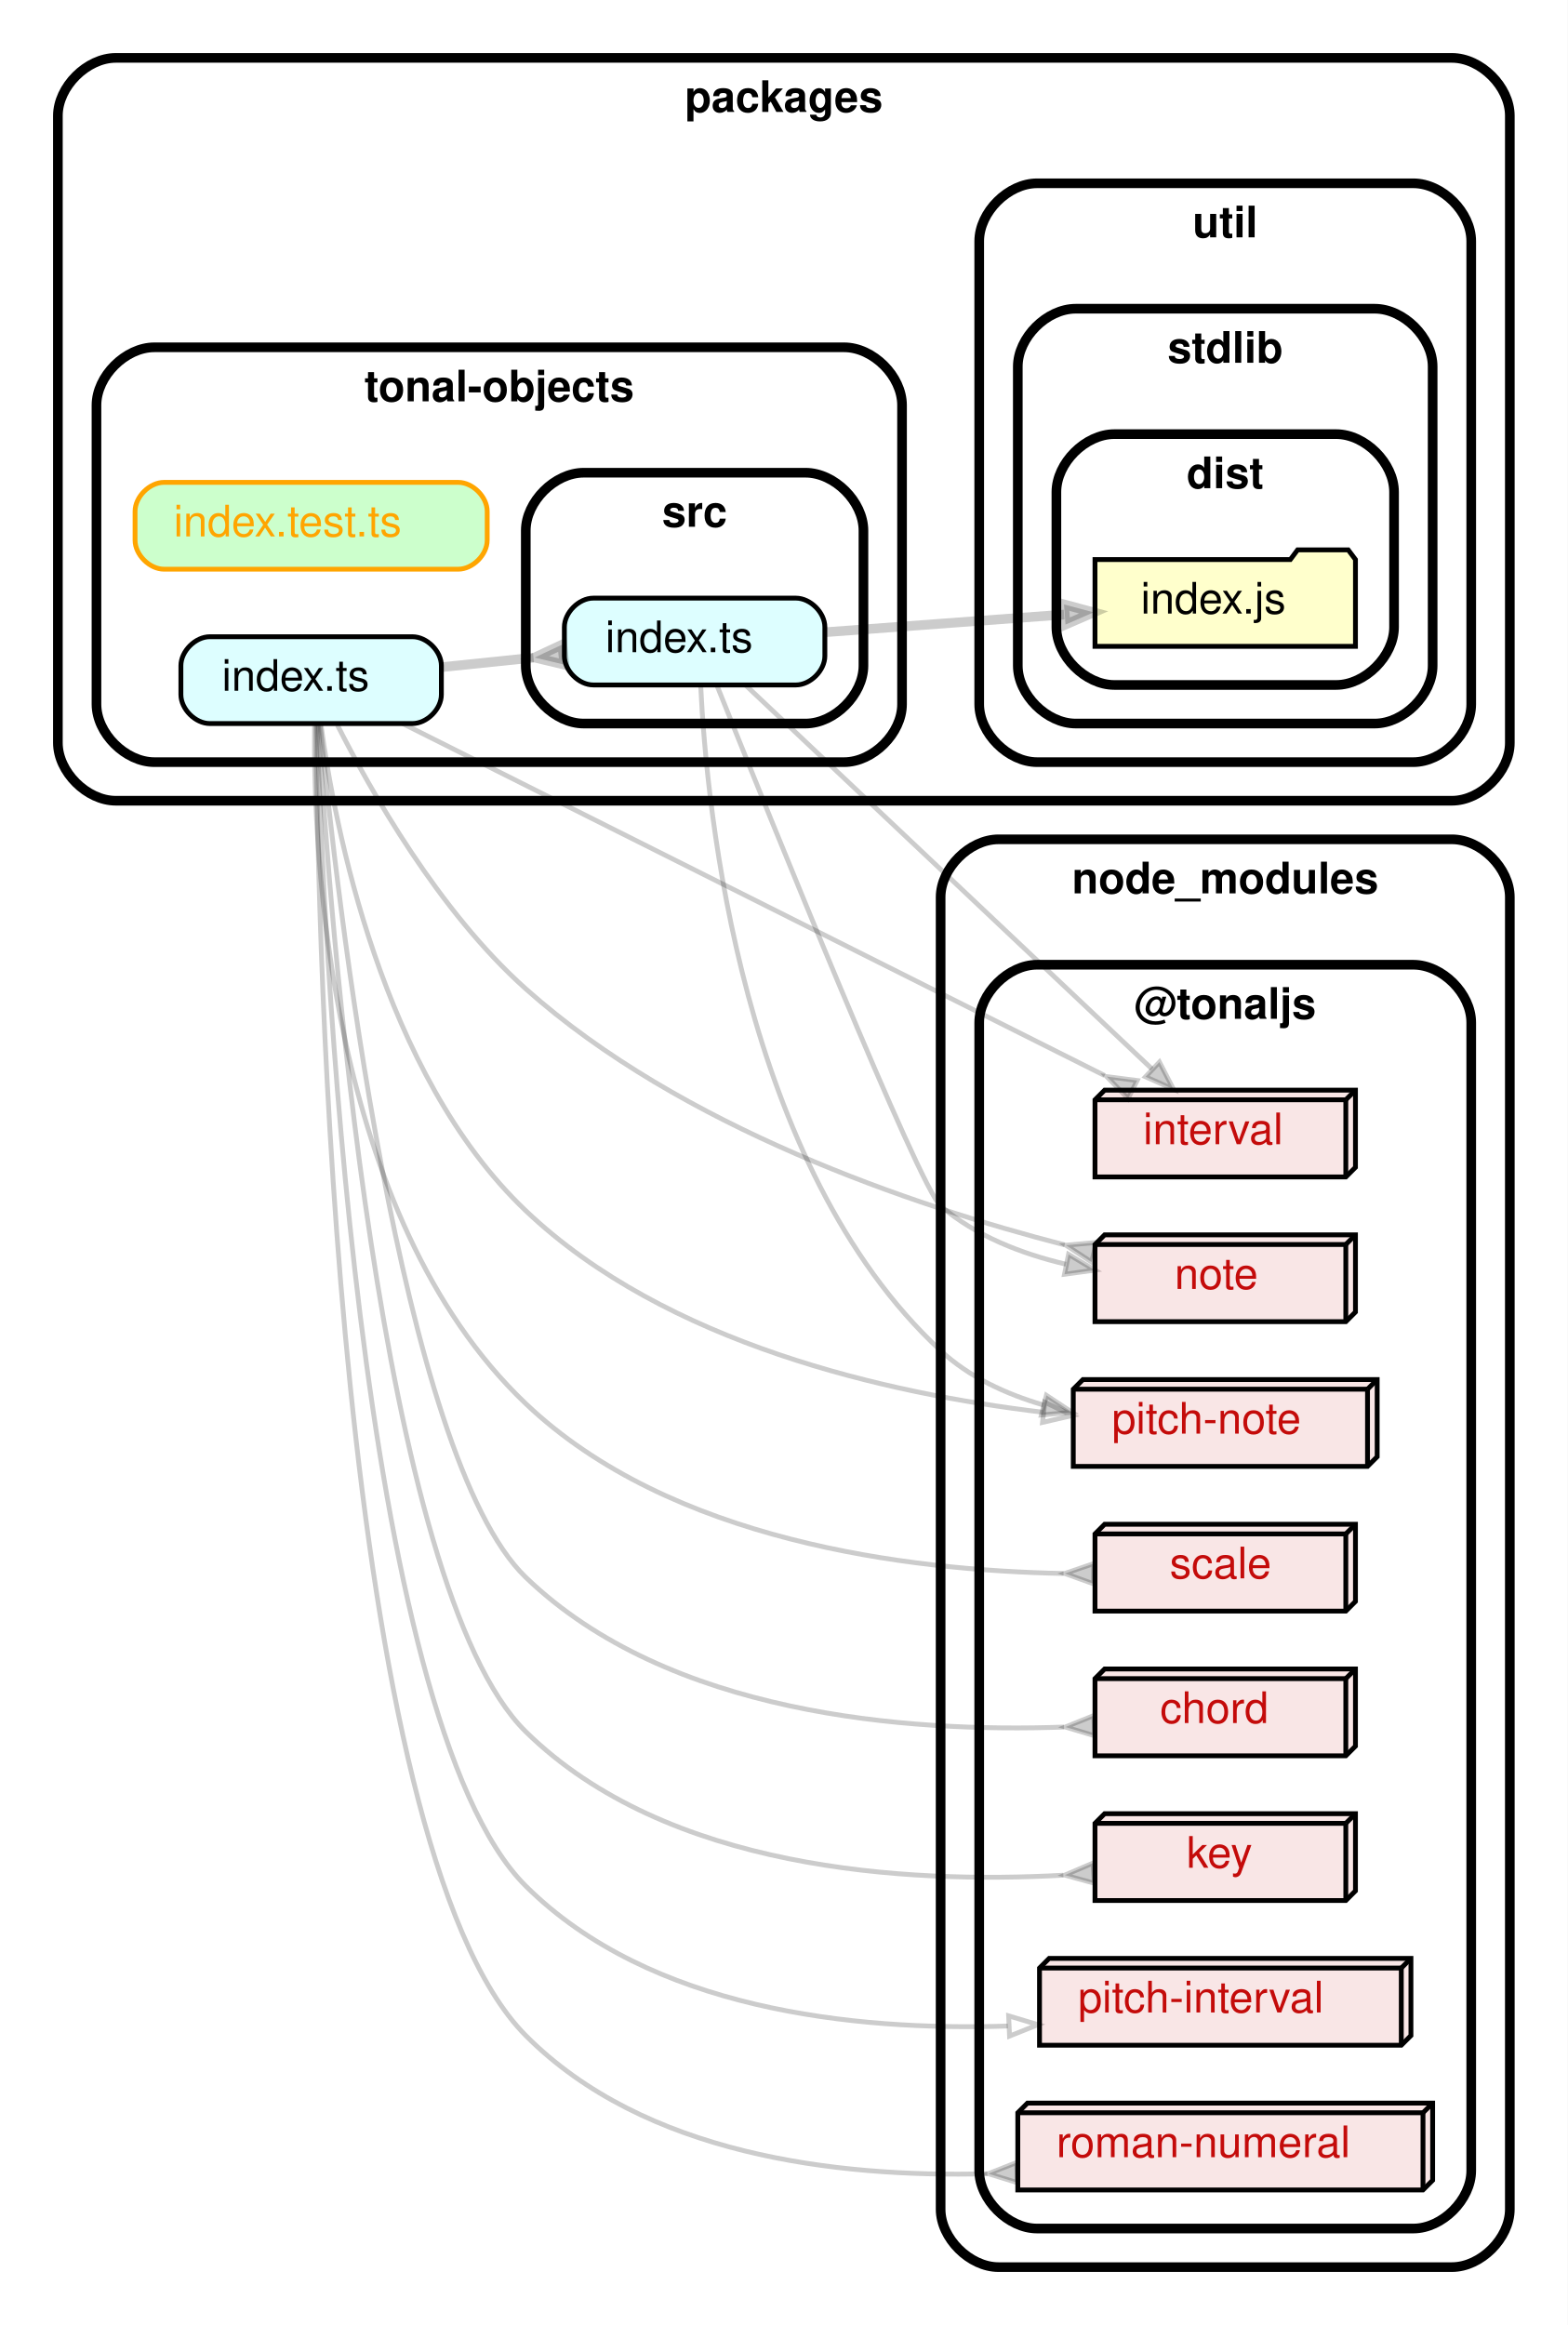
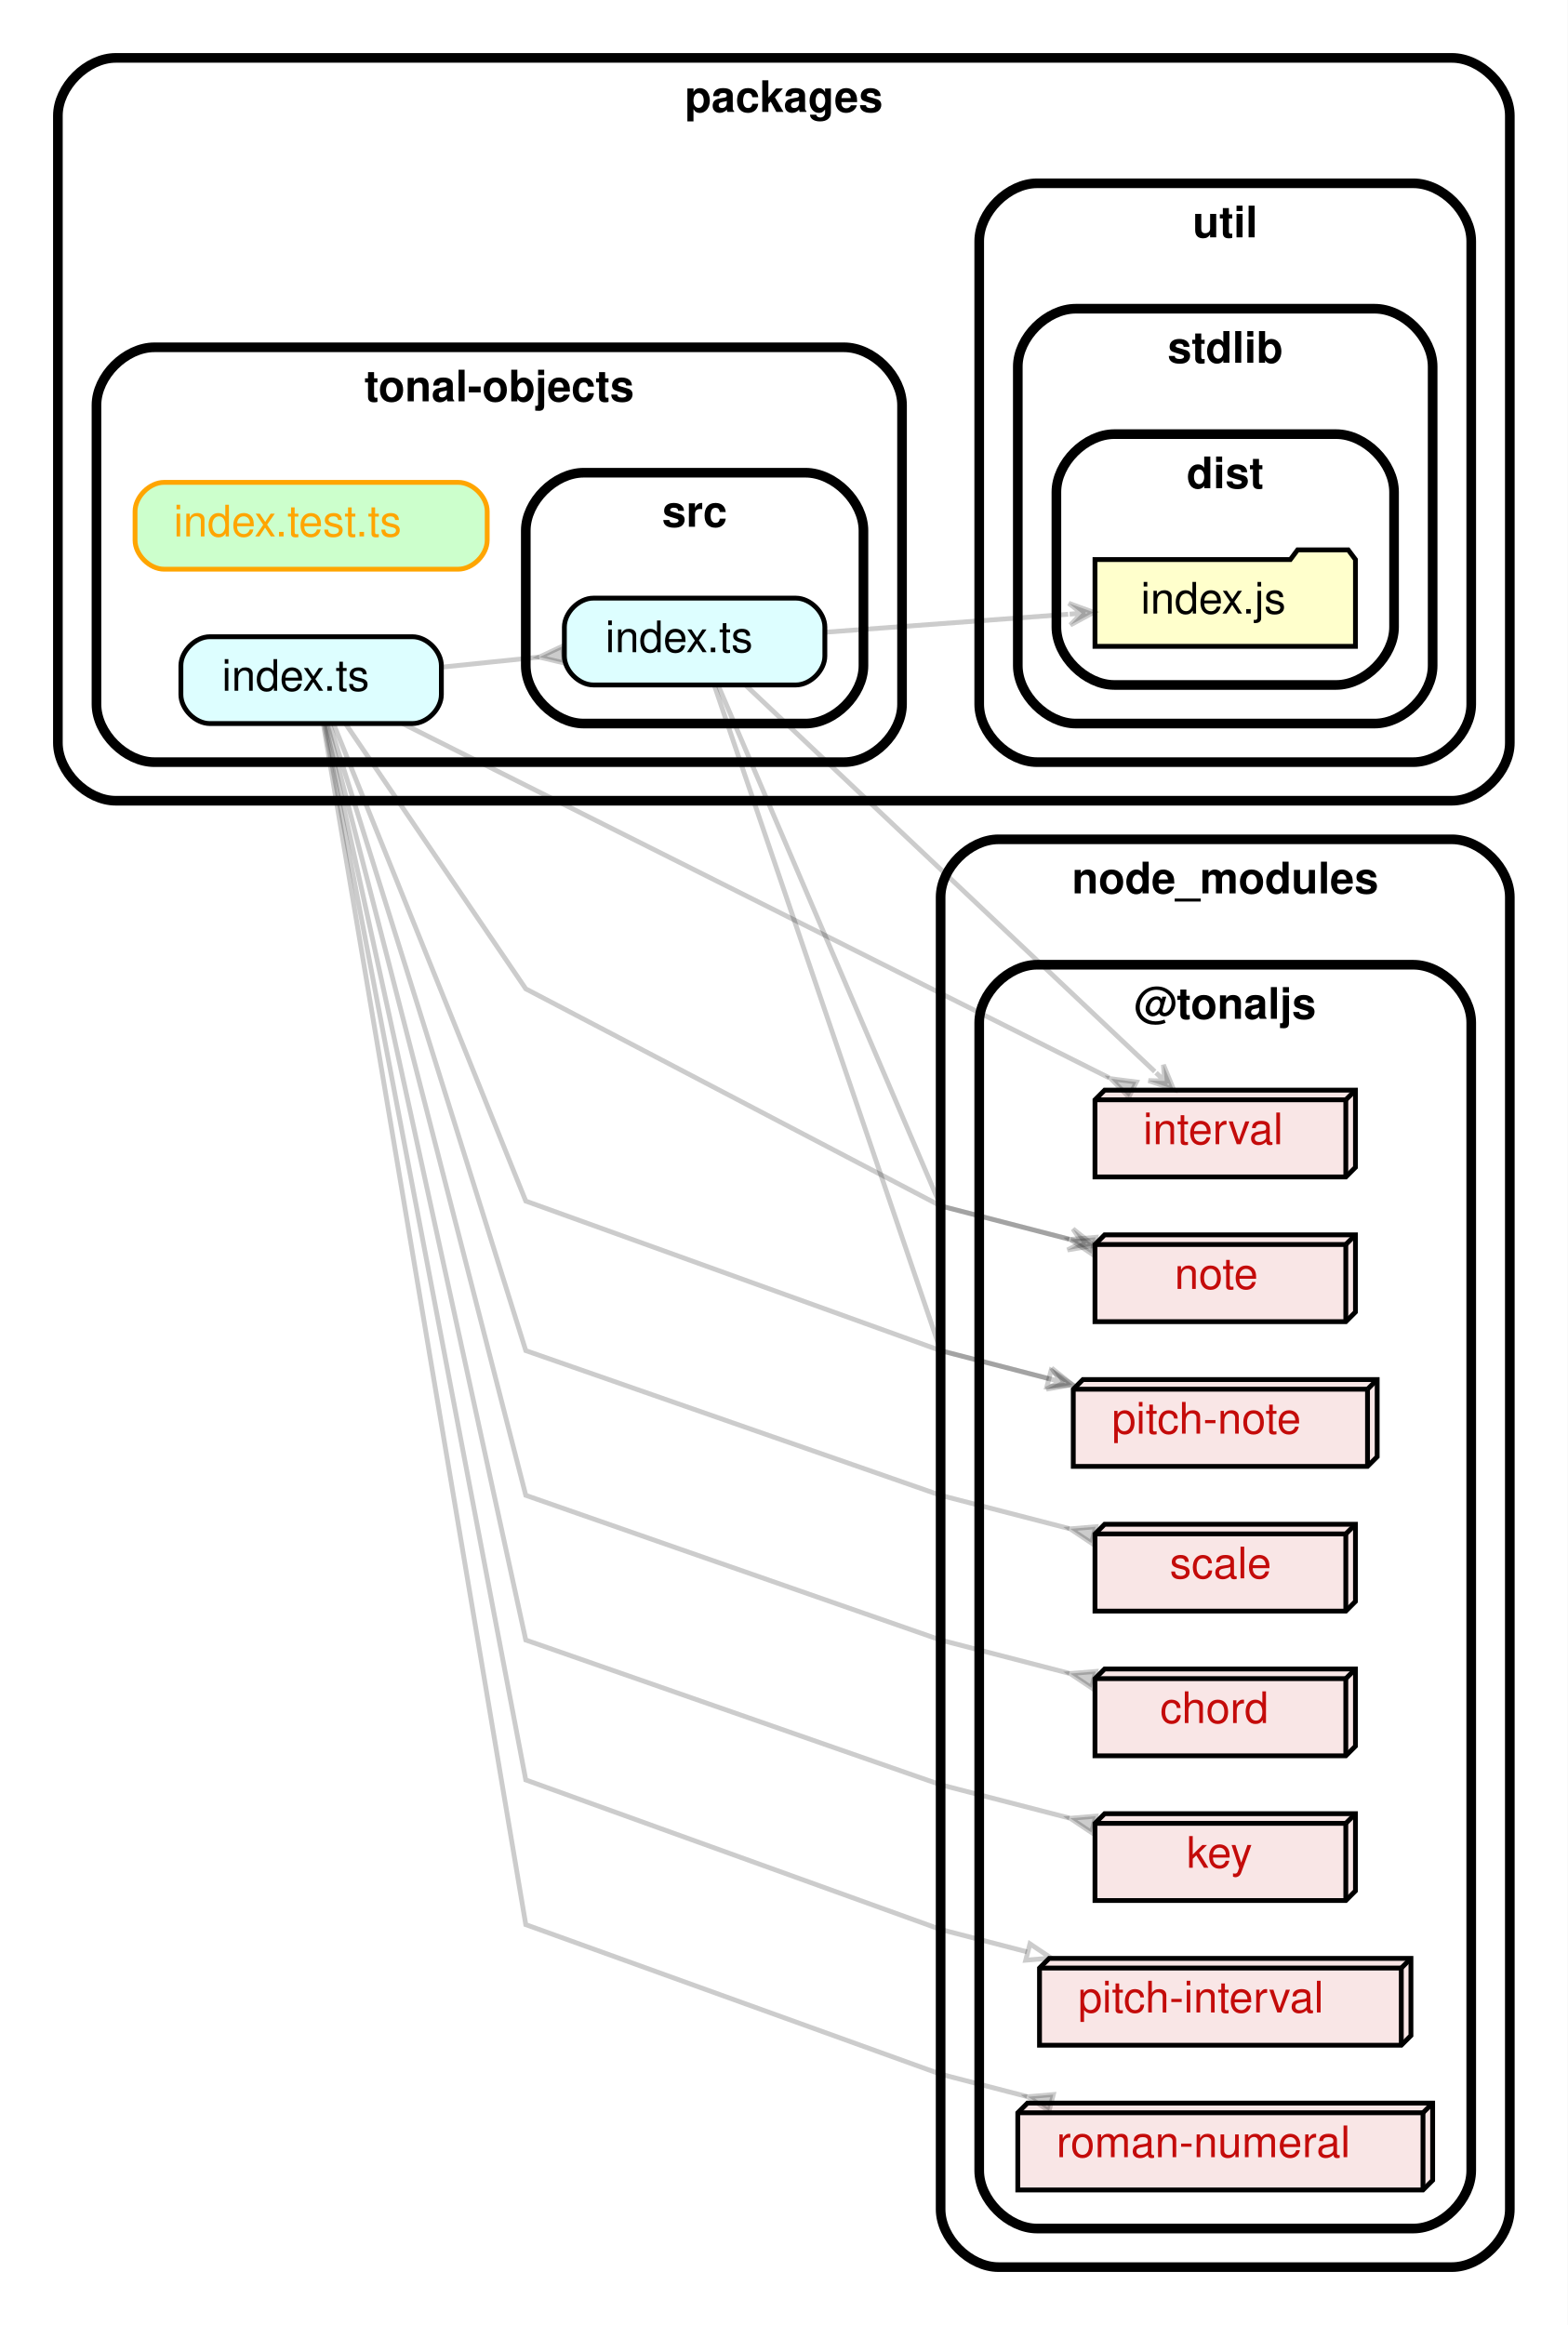
<svg xmlns="http://www.w3.org/2000/svg" xmlns:xlink="http://www.w3.org/1999/xlink" width="325pt" height="482pt" viewBox="0.00 0.00 325.00 482.00">
  <g id="graph0" class="graph" transform="scale(1 1) rotate(0) translate(4 478)">
    <polygon fill="white" stroke="transparent" points="-4,4 -4,-478 321,-478 321,4 -4,4" />
    <g id="clust1" class="cluster">
      <path fill="#ffffff" stroke="black" stroke-width="2" d="M203,-8C203,-8 297,-8 297,-8 303,-8 309,-14 309,-20 309,-20 309,-292 309,-292 309,-298 303,-304 297,-304 297,-304 203,-304 203,-304 197,-304 191,-298 191,-292 191,-292 191,-20 191,-20 191,-14 197,-8 203,-8" />
      <text text-anchor="middle" x="250" y="-292.8" font-family="Helvetica,sans-Serif" font-weight="bold" font-size="9.00">node_modules</text>
    </g>
    <g id="clust2" class="cluster">
      <path fill="#ffffff" stroke="black" stroke-width="2" d="M211,-16C211,-16 289,-16 289,-16 295,-16 301,-22 301,-28 301,-28 301,-266 301,-266 301,-272 295,-278 289,-278 289,-278 211,-278 211,-278 205,-278 199,-272 199,-266 199,-266 199,-28 199,-28 199,-22 205,-16 211,-16" />
      <text text-anchor="middle" x="250" y="-266.8" font-family="Helvetica,sans-Serif" font-weight="bold" font-size="9.00">@tonaljs</text>
    </g>
    <g id="clust3" class="cluster">
      <path fill="#ffffff" stroke="black" stroke-width="2" d="M20,-312C20,-312 297,-312 297,-312 303,-312 309,-318 309,-324 309,-324 309,-454 309,-454 309,-460 303,-466 297,-466 297,-466 20,-466 20,-466 14,-466 8,-460 8,-454 8,-454 8,-324 8,-324 8,-318 14,-312 20,-312" />
      <text text-anchor="middle" x="158.5" y="-454.8" font-family="Helvetica,sans-Serif" font-weight="bold" font-size="9.00">packages</text>
    </g>
    <g id="clust4" class="cluster">
      <path fill="#ffffff" stroke="black" stroke-width="2" d="M28,-320C28,-320 171,-320 171,-320 177,-320 183,-326 183,-332 183,-332 183,-394 183,-394 183,-400 177,-406 171,-406 171,-406 28,-406 28,-406 22,-406 16,-400 16,-394 16,-394 16,-332 16,-332 16,-326 22,-320 28,-320" />
      <text text-anchor="middle" x="99.5" y="-394.8" font-family="Helvetica,sans-Serif" font-weight="bold" font-size="9.00">tonal-objects</text>
    </g>
    <g id="clust5" class="cluster">
      <path fill="#ffffff" stroke="black" stroke-width="2" d="M117,-328C117,-328 163,-328 163,-328 169,-328 175,-334 175,-340 175,-340 175,-368 175,-368 175,-374 169,-380 163,-380 163,-380 117,-380 117,-380 111,-380 105,-374 105,-368 105,-368 105,-340 105,-340 105,-334 111,-328 117,-328" />
      <text text-anchor="middle" x="140" y="-368.8" font-family="Helvetica,sans-Serif" font-weight="bold" font-size="9.00">src</text>
    </g>
    <g id="clust6" class="cluster">
      <path fill="#ffffff" stroke="black" stroke-width="2" d="M211,-320C211,-320 289,-320 289,-320 295,-320 301,-326 301,-332 301,-332 301,-428 301,-428 301,-434 295,-440 289,-440 289,-440 211,-440 211,-440 205,-440 199,-434 199,-428 199,-428 199,-332 199,-332 199,-326 205,-320 211,-320" />
      <text text-anchor="middle" x="250" y="-428.8" font-family="Helvetica,sans-Serif" font-weight="bold" font-size="9.00">util</text>
    </g>
    <g id="clust7" class="cluster">
      <path fill="#ffffff" stroke="black" stroke-width="2" d="M219,-328C219,-328 281,-328 281,-328 287,-328 293,-334 293,-340 293,-340 293,-402 293,-402 293,-408 287,-414 281,-414 281,-414 219,-414 219,-414 213,-414 207,-408 207,-402 207,-402 207,-340 207,-340 207,-334 213,-328 219,-328" />
      <text text-anchor="middle" x="250" y="-402.8" font-family="Helvetica,sans-Serif" font-weight="bold" font-size="9.00">stdlib</text>
    </g>
    <g id="clust8" class="cluster">
      <path fill="#ffffff" stroke="black" stroke-width="2" d="M227,-336C227,-336 273,-336 273,-336 279,-336 285,-342 285,-348 285,-348 285,-376 285,-376 285,-382 279,-388 273,-388 273,-388 227,-388 227,-388 221,-388 215,-382 215,-376 215,-376 215,-348 215,-348 215,-342 221,-336 227,-336" />
      <text text-anchor="middle" x="250" y="-376.8" font-family="Helvetica,sans-Serif" font-weight="bold" font-size="9.00">dist</text>
    </g>
    <g id="node1" class="node">
      <g id="a_node1">
        <a xlink:href="https://www.npmjs.com/package/@tonaljs/chord" xlink:title="chord">
          <polygon fill="#c40b0a" fill-opacity="0.102" stroke="black" points="277,-132 225,-132 223,-130 223,-114 275,-114 277,-116 277,-132" />
          <polyline fill="none" stroke="black" points="275,-130 223,-130 " />
          <polyline fill="none" stroke="black" points="275,-130 275,-114 " />
          <polyline fill="none" stroke="black" points="275,-130 277,-132 " />
          <text text-anchor="start" x="236.5" y="-120.8" font-family="Helvetica,sans-Serif" font-size="9.00" fill="#c40b0a">chord</text>
        </a>
      </g>
    </g>
    <g id="node2" class="node">
      <g id="a_node2">
        <a xlink:href="https://www.npmjs.com/package/@tonaljs/interval" xlink:title="interval">
          <polygon fill="#c40b0a" fill-opacity="0.102" stroke="black" points="277,-252 225,-252 223,-250 223,-234 275,-234 277,-236 277,-252" />
          <polyline fill="none" stroke="black" points="275,-250 223,-250 " />
          <polyline fill="none" stroke="black" points="275,-250 275,-234 " />
          <polyline fill="none" stroke="black" points="275,-250 277,-252 " />
          <text text-anchor="start" x="233" y="-240.8" font-family="Helvetica,sans-Serif" font-size="9.00" fill="#c40b0a">interval</text>
        </a>
      </g>
    </g>
    <g id="node3" class="node">
      <g id="a_node3">
        <a xlink:href="https://www.npmjs.com/package/@tonaljs/key" xlink:title="key">
          <polygon fill="#c40b0a" fill-opacity="0.102" stroke="black" points="277,-102 225,-102 223,-100 223,-84 275,-84 277,-86 277,-102" />
          <polyline fill="none" stroke="black" points="275,-100 223,-100 " />
          <polyline fill="none" stroke="black" points="275,-100 275,-84 " />
          <polyline fill="none" stroke="black" points="275,-100 277,-102 " />
          <text text-anchor="start" x="242" y="-90.8" font-family="Helvetica,sans-Serif" font-size="9.00" fill="#c40b0a">key</text>
        </a>
      </g>
    </g>
    <g id="node4" class="node">
      <g id="a_node4">
        <a xlink:href="https://www.npmjs.com/package/@tonaljs/note" xlink:title="note">
          <polygon fill="#c40b0a" fill-opacity="0.102" stroke="black" points="277,-222 225,-222 223,-220 223,-204 275,-204 277,-206 277,-222" />
          <polyline fill="none" stroke="black" points="275,-220 223,-220 " />
          <polyline fill="none" stroke="black" points="275,-220 275,-204 " />
          <polyline fill="none" stroke="black" points="275,-220 277,-222 " />
          <text text-anchor="start" x="239.5" y="-210.8" font-family="Helvetica,sans-Serif" font-size="9.00" fill="#c40b0a">note</text>
        </a>
      </g>
    </g>
    <g id="node5" class="node">
      <g id="a_node5">
        <a xlink:href="https://www.npmjs.com/package/@tonaljs/pitch-interval" xlink:title="pitch-interval">
          <polygon fill="#c40b0a" fill-opacity="0.102" stroke="black" points="288.5,-72 213.5,-72 211.5,-70 211.5,-54 286.5,-54 288.5,-56 288.5,-72" />
          <polyline fill="none" stroke="black" points="286.5,-70 211.5,-70 " />
          <polyline fill="none" stroke="black" points="286.5,-70 286.5,-54 " />
          <polyline fill="none" stroke="black" points="286.5,-70 288.5,-72 " />
          <text text-anchor="start" x="219.5" y="-60.8" font-family="Helvetica,sans-Serif" font-size="9.00" fill="#c40b0a">pitch-interval</text>
        </a>
      </g>
    </g>
    <g id="node6" class="node">
      <g id="a_node6">
        <a xlink:href="https://www.npmjs.com/package/@tonaljs/pitch-note" xlink:title="pitch-note">
          <polygon fill="#c40b0a" fill-opacity="0.102" stroke="black" points="281.5,-192 220.5,-192 218.5,-190 218.5,-174 279.5,-174 281.5,-176 281.5,-192" />
          <polyline fill="none" stroke="black" points="279.5,-190 218.5,-190 " />
          <polyline fill="none" stroke="black" points="279.5,-190 279.5,-174 " />
          <polyline fill="none" stroke="black" points="279.5,-190 281.5,-192 " />
          <text text-anchor="start" x="226.5" y="-180.8" font-family="Helvetica,sans-Serif" font-size="9.00" fill="#c40b0a">pitch-note</text>
        </a>
      </g>
    </g>
    <g id="node7" class="node">
      <g id="a_node7">
        <a xlink:href="https://www.npmjs.com/package/@tonaljs/roman-numeral" xlink:title="roman-numeral">
          <polygon fill="#c40b0a" fill-opacity="0.102" stroke="black" points="293,-42 209,-42 207,-40 207,-24 291,-24 293,-26 293,-42" />
          <polyline fill="none" stroke="black" points="291,-40 207,-40 " />
          <polyline fill="none" stroke="black" points="291,-40 291,-24 " />
          <polyline fill="none" stroke="black" points="291,-40 293,-42 " />
          <text text-anchor="start" x="215" y="-30.8" font-family="Helvetica,sans-Serif" font-size="9.00" fill="#c40b0a">roman-numeral</text>
        </a>
      </g>
    </g>
    <g id="node8" class="node">
      <g id="a_node8">
        <a xlink:href="https://www.npmjs.com/package/@tonaljs/scale" xlink:title="scale">
          <polygon fill="#c40b0a" fill-opacity="0.102" stroke="black" points="277,-162 225,-162 223,-160 223,-144 275,-144 277,-146 277,-162" />
          <polyline fill="none" stroke="black" points="275,-160 223,-160 " />
          <polyline fill="none" stroke="black" points="275,-160 275,-144 " />
          <polyline fill="none" stroke="black" points="275,-160 277,-162 " />
          <text text-anchor="start" x="238.5" y="-150.8" font-family="Helvetica,sans-Serif" font-size="9.00" fill="#c40b0a">scale</text>
        </a>
      </g>
    </g>
    <g id="node9" class="node">
      <g id="a_node9">
        <a xlink:href="packages/tonal-objects/index.test.ts" xlink:title="no-orphans">
          <path fill="#ccffcc" stroke="orange" d="M91,-378C91,-378 30,-378 30,-378 27,-378 24,-375 24,-372 24,-372 24,-366 24,-366 24,-363 27,-360 30,-360 30,-360 91,-360 91,-360 94,-360 97,-363 97,-366 97,-366 97,-372 97,-372 97,-375 94,-378 91,-378" />
          <text text-anchor="start" x="32" y="-366.8" font-family="Helvetica,sans-Serif" font-size="9.00" fill="orange">index.test.ts</text>
        </a>
      </g>
    </g>
    <g id="node10" class="node">
      <g id="a_node10">
        <a xlink:href="packages/tonal-objects/index.ts" xlink:title="index.ts">
          <path fill="#ddfeff" stroke="black" d="M81.5,-346C81.5,-346 39.5,-346 39.5,-346 36.5,-346 33.5,-343 33.5,-340 33.5,-340 33.5,-334 33.5,-334 33.5,-331 36.5,-328 39.5,-328 39.5,-328 81.5,-328 81.5,-328 84.5,-328 87.5,-331 87.5,-334 87.5,-334 87.5,-340 87.5,-340 87.5,-343 84.5,-346 81.5,-346" />
          <text text-anchor="start" x="42" y="-334.8" font-family="Helvetica,sans-Serif" font-size="9.00">index.ts</text>
        </a>
      </g>
    </g>
    <g id="edge2" class="edge">
-       <path fill="none" stroke="#000000" stroke-opacity="0.2" d="M62.37,-327.58C65.73,-293.32 78.96,-176.07 105,-151 134.58,-122.51 184.03,-118.8 216.58,-119.96" />
-       <polygon fill="#000000" fill-opacity="0.2" stroke="#000000" stroke-opacity="0.2" points="222.76,-122.35 216.86,-119.97 222.95,-118.15 222.76,-122.35" />
+       <path fill="none" stroke="#000000" stroke-opacity="0.2" d="M63.84,-327.91C72.87,-292.81 105,-168 105,-168 105,-168 191,-138 191,-138 191,-138 203.98,-134.64 217.67,-131.1" />
+       <polygon fill="#000000" fill-opacity="0.2" stroke="#000000" stroke-opacity="0.2" points="223.15,-131.49 217.87,-131.05 222.28,-128.1 223.15,-131.49" />
    </g>
    <g id="edge3" class="edge">
-       <path fill="none" stroke="#000000" stroke-opacity="0.2" d="M79.48,-327.99C113.41,-310.98 186.9,-274.13 225,-255.03" />
-       <polygon fill="#000000" fill-opacity="0.2" stroke="#000000" stroke-opacity="0.2" points="231.74,-254 225.44,-254.81 229.86,-250.25 231.74,-254" />
+       <path fill="none" stroke="#000000" stroke-opacity="0.2" d="M79.48,-327.99C113.69,-310.84 188.11,-273.53 225.93,-254.56" />
+       <polygon fill="#000000" fill-opacity="0.2" stroke="#000000" stroke-opacity="0.2" points="231.58,-253.69 226.33,-254.36 230.02,-250.56 231.58,-253.69" />
    </g>
    <g id="edge4" class="edge">
-       <path fill="none" stroke="#000000" stroke-opacity="0.2" d="M62,-327.82C64.21,-290.27 74.5,-148.95 105,-119 134.23,-90.3 183.77,-87.44 216.44,-89.25" />
-       <polygon fill="#000000" fill-opacity="0.2" stroke="#000000" stroke-opacity="0.2" points="222.59,-91.77 216.75,-89.27 222.87,-87.58 222.59,-91.77" />
+       <path fill="none" stroke="#000000" stroke-opacity="0.2" d="M63.48,-327.93C71.99,-289 105,-138 105,-138 105,-138 191,-108 191,-108 191,-108 203.98,-104.64 217.67,-101.1" />
+       <polygon fill="#000000" fill-opacity="0.2" stroke="#000000" stroke-opacity="0.2" points="223.15,-101.49 217.87,-101.05 222.28,-98.1 223.15,-101.49" />
    </g>
    <g id="edge5" class="edge">
-       <path fill="none" stroke="#000000" stroke-opacity="0.2" d="M65.95,-327.68C72.78,-314.19 86.95,-289.09 105,-273 137.22,-244.28 185.14,-228.07 216.71,-219.92" />
-       <polygon fill="#000000" fill-opacity="0.2" stroke="#000000" stroke-opacity="0.2" points="223.31,-220.43 216.98,-219.85 222.29,-216.36 223.31,-220.43" />
+       <path fill="none" stroke="#000000" stroke-opacity="0.2" d="M67.73,-327.83C79.76,-310.13 105,-273 105,-273 105,-273 191,-228 191,-228 191,-228 203.98,-224.64 217.67,-221.1" />
+       <polygon fill="#000000" fill-opacity="0.2" stroke="#000000" stroke-opacity="0.2" points="223.15,-221.49 217.87,-221.05 222.28,-218.1 223.15,-221.49" />
    </g>
    <g id="edge6" class="edge">
-       <path fill="none" stroke="#000000" stroke-opacity="0.2" d="M61.73,-327.89C62.94,-287.1 69.99,-121.77 105,-87 130.8,-61.39 172.89,-56.94 204.92,-57.98" />
-       <polygon fill="none" stroke="#000000" stroke-opacity="0.2" points="205.1,-60.09 211.19,-58.26 205.29,-55.9 205.1,-60.09" />
+       <path fill="none" stroke="#000000" stroke-opacity="0.2" d="M63.26,-327.78C71.4,-285.12 105,-109 105,-109 105,-109 191,-78 191,-78 191,-78 198.91,-75.95 208.89,-73.37" />
+       <polygon fill="none" stroke="#000000" stroke-opacity="0.2" points="209.52,-75.02 213.92,-72.07 208.64,-71.63 209.52,-75.02" />
    </g>
    <g id="edge7" class="edge">
-       <path fill="none" stroke="#000000" stroke-opacity="0.2" d="M62.52,-327.89C65.32,-307.03 75.07,-255.43 105,-227 134.05,-199.4 179.94,-189.08 212.09,-185.24" />
-       <polygon fill="none" stroke="#000000" stroke-opacity="0.2" points="212.59,-187.3 218.32,-184.55 212.13,-183.12 212.59,-187.3" />
+       <path fill="none" stroke="#000000" stroke-opacity="0.2" d="M65.21,-327.79C75.73,-301.67 105,-229 105,-229 105,-229 191,-198 191,-198 191,-198 201.44,-195.3 213.45,-192.19" />
+       <polygon fill="none" stroke="#000000" stroke-opacity="0.2" points="213.9,-193.89 218.3,-190.94 213.02,-190.5 213.9,-193.89" />
    </g>
    <g id="edge8" class="edge">
-       <path fill="none" stroke="#000000" stroke-opacity="0.2" d="M61.53,-327.96C61.88,-284.27 65.65,-95.54 105,-56 129.53,-31.35 169.19,-26.53 200.68,-27.36" />
-       <polygon fill="#000000" fill-opacity="0.2" stroke="#000000" stroke-opacity="0.2" points="206.78,-29.69 200.87,-27.37 206.94,-25.5 206.78,-29.69" />
+       <path fill="none" stroke="#000000" stroke-opacity="0.2" d="M63.05,-327.82C70.8,-281.86 105,-79 105,-79 105,-79 191,-48 191,-48 191,-48 198.91,-45.95 208.89,-43.37" />
+       <polygon fill="#000000" fill-opacity="0.2" stroke="#000000" stroke-opacity="0.2" points="214.36,-43.77 209.08,-43.32 213.48,-40.38 214.36,-43.77" />
    </g>
    <g id="edge9" class="edge">
-       <path fill="none" stroke="#000000" stroke-opacity="0.2" d="M61.21,-327.64C60.93,-301.32 63.93,-226.05 105,-187 134.93,-158.54 184.07,-152.42 216.48,-151.8" />
-       <polygon fill="#000000" fill-opacity="0.2" stroke="#000000" stroke-opacity="0.2" points="222.74,-153.85 216.73,-151.8 222.71,-149.65 222.74,-153.85" />
+       <path fill="none" stroke="#000000" stroke-opacity="0.2" d="M64.35,-327.88C74.03,-296.96 105,-198 105,-198 105,-198 191,-168 191,-168 191,-168 203.98,-164.64 217.67,-161.1" />
+       <polygon fill="#000000" fill-opacity="0.2" stroke="#000000" stroke-opacity="0.2" points="223.15,-161.49 217.87,-161.05 222.28,-158.1 223.15,-161.49" />
    </g>
    <g id="node11" class="node">
      <g id="a_node11">
        <a xlink:href="packages/tonal-objects/src/index.ts" xlink:title="index.ts">
          <path fill="#ddfeff" stroke="black" d="M161,-354C161,-354 119,-354 119,-354 116,-354 113,-351 113,-348 113,-348 113,-342 113,-342 113,-339 116,-336 119,-336 119,-336 161,-336 161,-336 164,-336 167,-339 167,-342 167,-342 167,-348 167,-348 167,-351 164,-354 161,-354" />
          <text text-anchor="start" x="121.5" y="-342.8" font-family="Helvetica,sans-Serif" font-size="9.00">index.ts</text>
        </a>
      </g>
    </g>
    <g id="edge1" class="edge">
-       <path fill="none" stroke="#000000" stroke-width="2" stroke-opacity="0.2" d="M87.74,-339.71C93.8,-340.33 100.32,-341.01 106.6,-341.66" />
-       <polygon fill="#000000" fill-opacity="0.2" stroke="#000000" stroke-width="2" stroke-opacity="0.2" points="112.57,-344.38 106.82,-341.68 113,-340.21 112.57,-344.38" />
+       <path fill="none" stroke="#000000" stroke-opacity="0.2" d="M87.74,-339.71C94.18,-340.37 101.13,-341.09 107.78,-341.78" />
+       <polygon fill="#000000" fill-opacity="0.2" stroke="#000000" stroke-opacity="0.2" points="112.61,-344.04 107.82,-341.78 112.97,-340.55 112.61,-344.04" />
    </g>
    <g id="edge11" class="edge">
-       <path fill="none" stroke="#000000" stroke-opacity="0.2" d="M150.58,-335.95C169.67,-317.92 212.51,-277.47 234.84,-256.37" />
-       <polygon fill="#000000" fill-opacity="0.2" stroke="#000000" stroke-opacity="0.2" points="236.36,-257.82 239.28,-252.18 233.48,-254.77 236.36,-257.82" />
+       <path fill="none" stroke="#000000" stroke-opacity="0.2" d="M150.58,-335.95C169.83,-317.77 213.22,-276.79 235.4,-255.85" />
+       <polygon fill="#000000" fill-opacity="0.2" stroke="#000000" stroke-opacity="0.2" points="239.28,-252.18 237.19,-257.25 237.46,-253.89 235.65,-255.61 235.65,-255.61 235.65,-255.61 237.46,-253.89 234.1,-253.98 239.28,-252.18 239.28,-252.18" />
    </g>
    <g id="edge12" class="edge">
-       <path fill="none" stroke="#000000" stroke-opacity="0.2" d="M144.68,-335.78C155.48,-308.82 186.58,-231.8 191,-228 198.25,-221.77 207.76,-218.08 216.98,-215.91" />
-       <polygon fill="#000000" fill-opacity="0.2" stroke="#000000" stroke-opacity="0.2" points="217.52,-217.95 222.98,-214.69 216.68,-213.83 217.52,-217.95" />
+       <path fill="none" stroke="#000000" stroke-opacity="0.2" d="M144.92,-335.82C156.71,-308.24 191,-228 191,-228 191,-228 203.98,-224.64 217.67,-221.1" />
+       <polygon fill="#000000" fill-opacity="0.2" stroke="#000000" stroke-opacity="0.2" points="222.72,-219.8 218.44,-223.23 220.29,-220.42 217.87,-221.05 217.87,-221.05 217.87,-221.05 220.29,-220.42 217.31,-218.87 222.72,-219.8 222.72,-219.8" />
    </g>
    <g id="edge13" class="edge">
-       <path fill="none" stroke="#000000" stroke-opacity="0.2" d="M141.26,-335.83C142.51,-310.05 149.7,-236.32 191,-198 196.89,-192.53 204.52,-189 212.29,-186.73" />
-       <polygon fill="#000000" fill-opacity="0.2" stroke="#000000" stroke-opacity="0.2" points="212.93,-188.73 218.23,-185.23 211.9,-184.66 212.93,-188.73" />
+       <path fill="none" stroke="#000000" stroke-opacity="0.2" d="M144.13,-335.8C155.07,-303.62 191,-198 191,-198 191,-198 201.44,-195.3 213.45,-192.19" />
+       <polygon fill="#000000" fill-opacity="0.2" stroke="#000000" stroke-opacity="0.2" points="218.3,-190.94 214.02,-194.37 215.88,-191.57 213.46,-192.19 213.46,-192.19 213.46,-192.19 215.88,-191.57 212.9,-190.01 218.3,-190.94 218.3,-190.94" />
    </g>
    <g id="node12" class="node">
      <g id="a_node12">
        <a xlink:href="packages/util/stdlib/dist/index.js" xlink:title="index.js">
          <polygon fill="#ffffcc" stroke="black" points="277,-362 275.5,-364 265,-364 263.5,-362 223,-362 223,-344 277,-344 277,-362" />
          <text text-anchor="start" x="232.5" y="-350.8" font-family="Helvetica,sans-Serif" font-size="9.00">index.js</text>
        </a>
      </g>
    </g>
    <g id="edge10" class="edge">
-       <path fill="none" stroke="#000000" stroke-width="2" stroke-opacity="0.2" d="M167.14,-346.94C182.02,-348.04 200.79,-349.43 216.6,-350.6" />
-       <polygon fill="#000000" fill-opacity="0.2" stroke="#000000" stroke-width="2" stroke-opacity="0.2" points="216.58,-352.7 222.72,-351.05 216.89,-348.52 216.58,-352.7" />
+       <path fill="none" stroke="#000000" stroke-opacity="0.2" d="M167.14,-346.94C182.29,-348.06 201.46,-349.48 217.44,-350.66" />
+       <polygon fill="#000000" fill-opacity="0.2" stroke="#000000" stroke-opacity="0.2" points="222.72,-351.05 217.57,-352.93 220.23,-350.87 217.74,-350.68 217.74,-350.68 217.74,-350.68 220.23,-350.87 217.9,-348.44 222.72,-351.05 222.72,-351.05" />
    </g>
  </g>
</svg>
